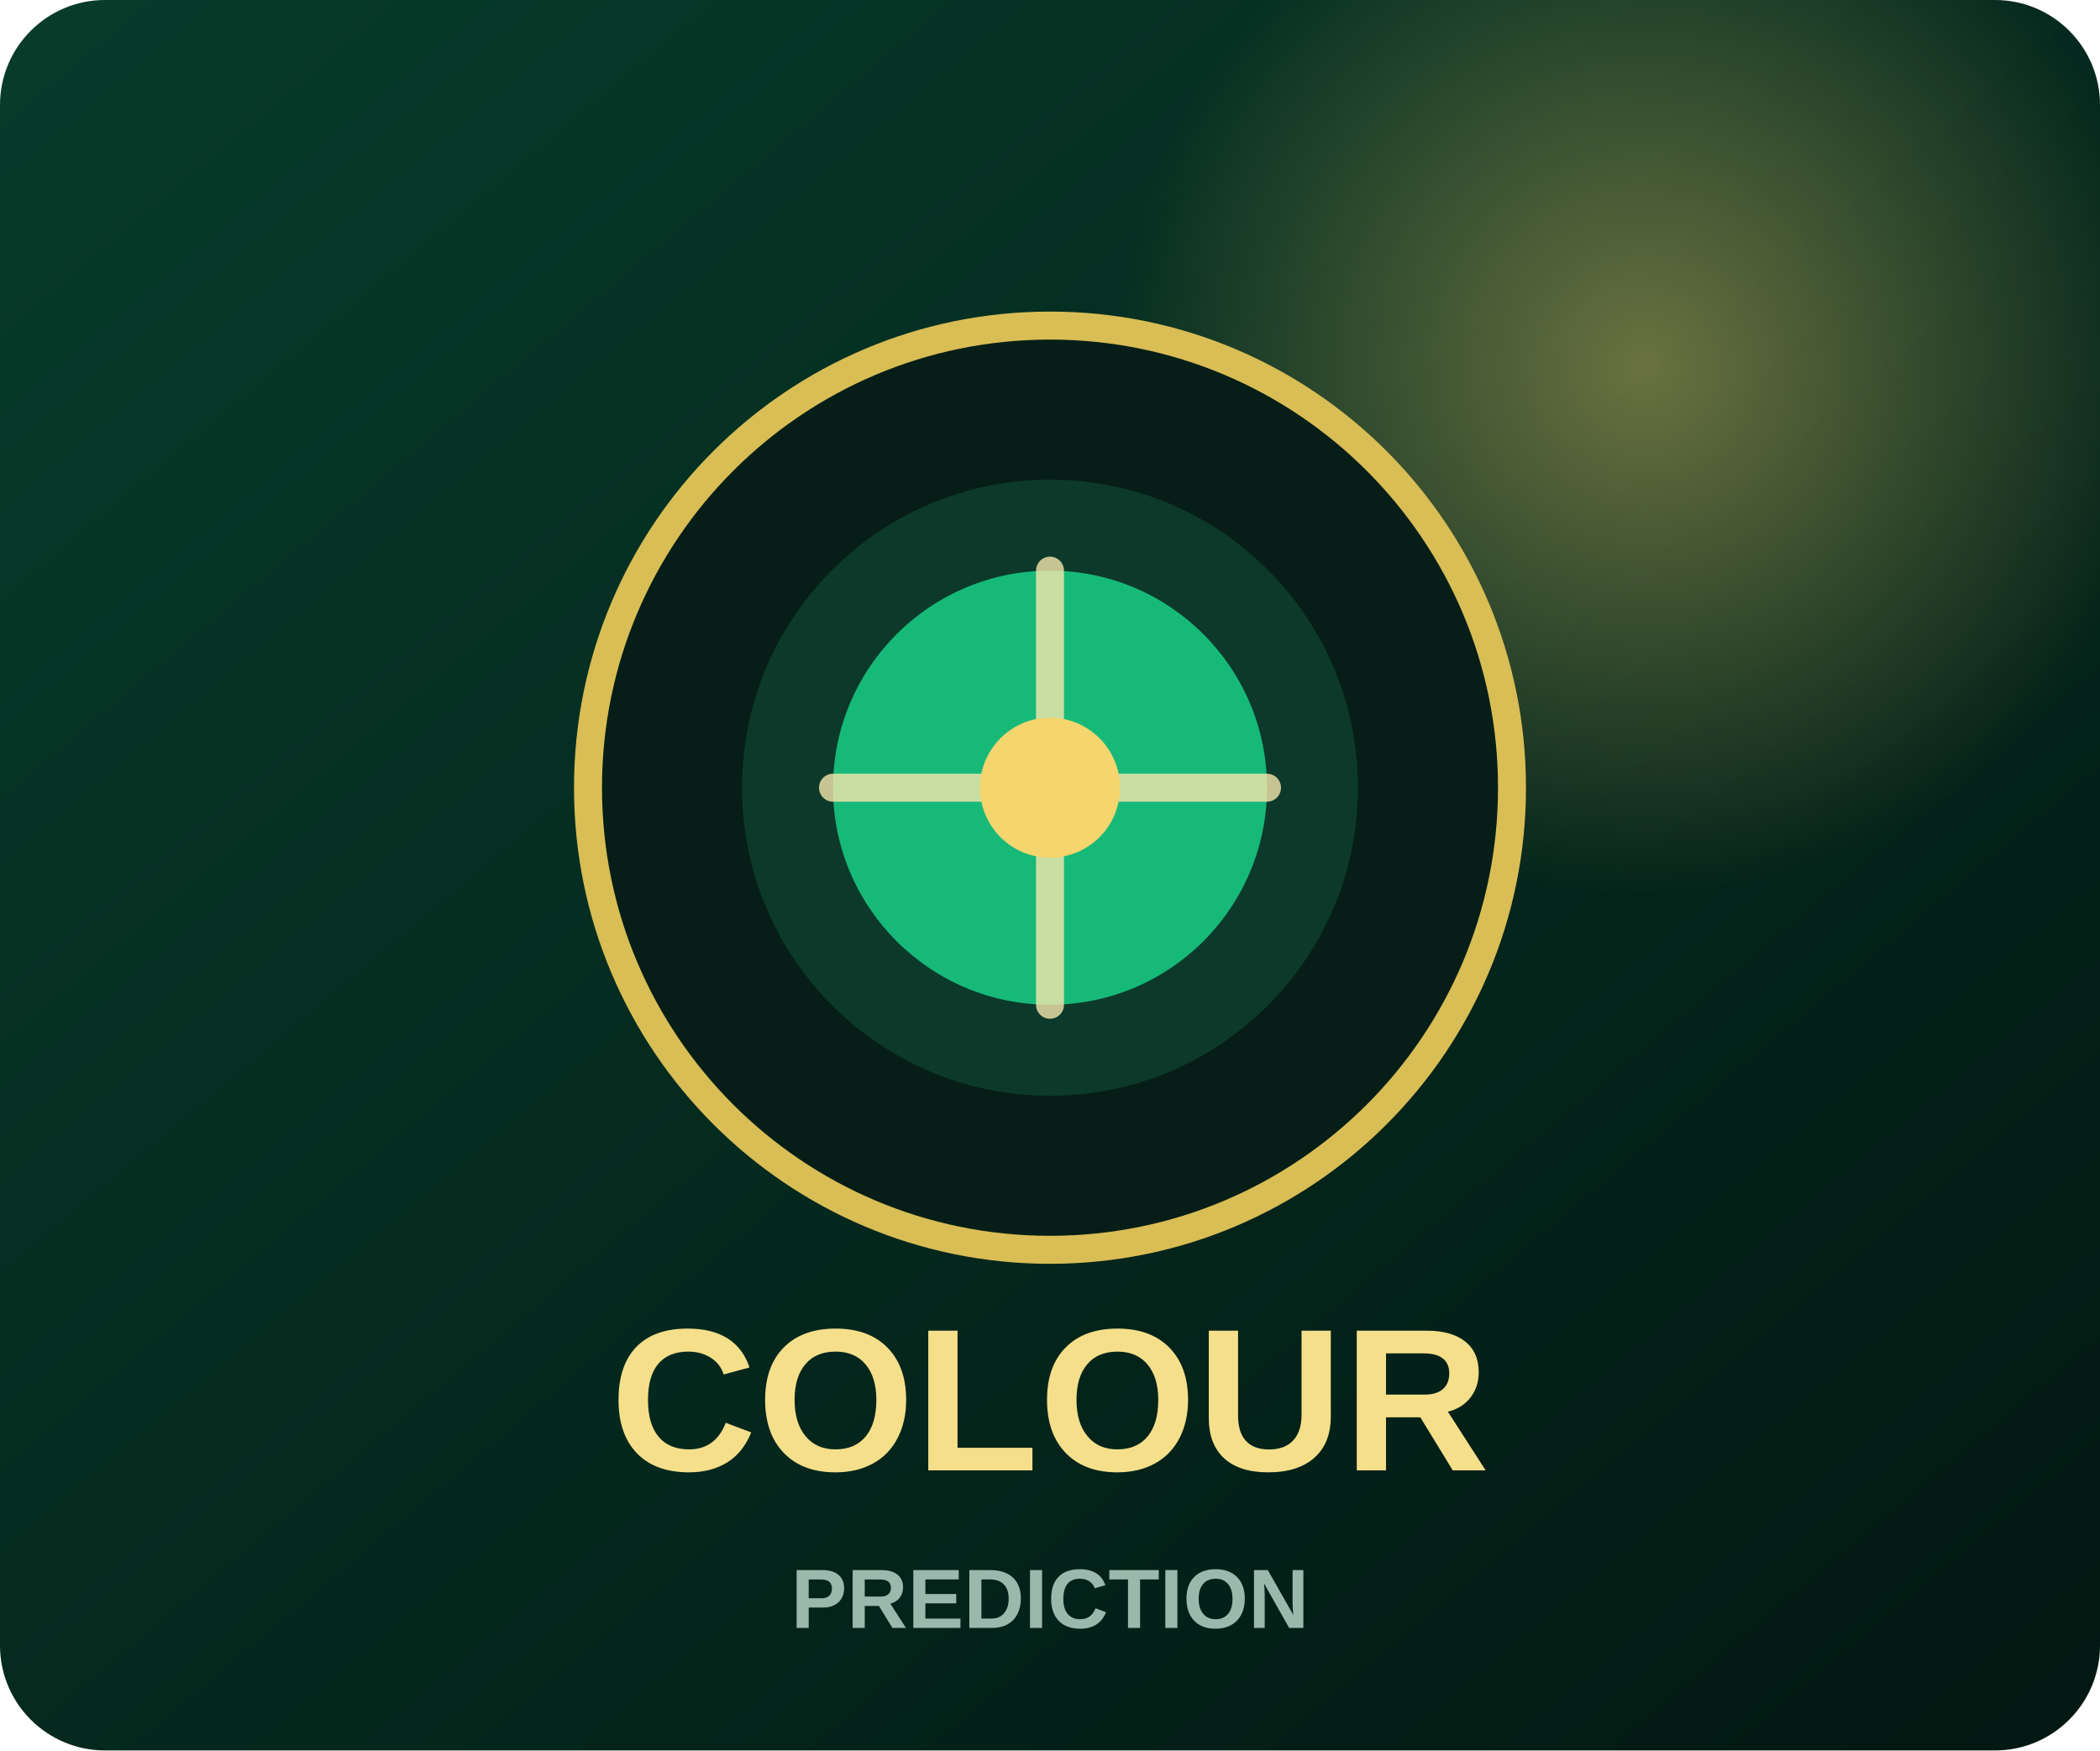
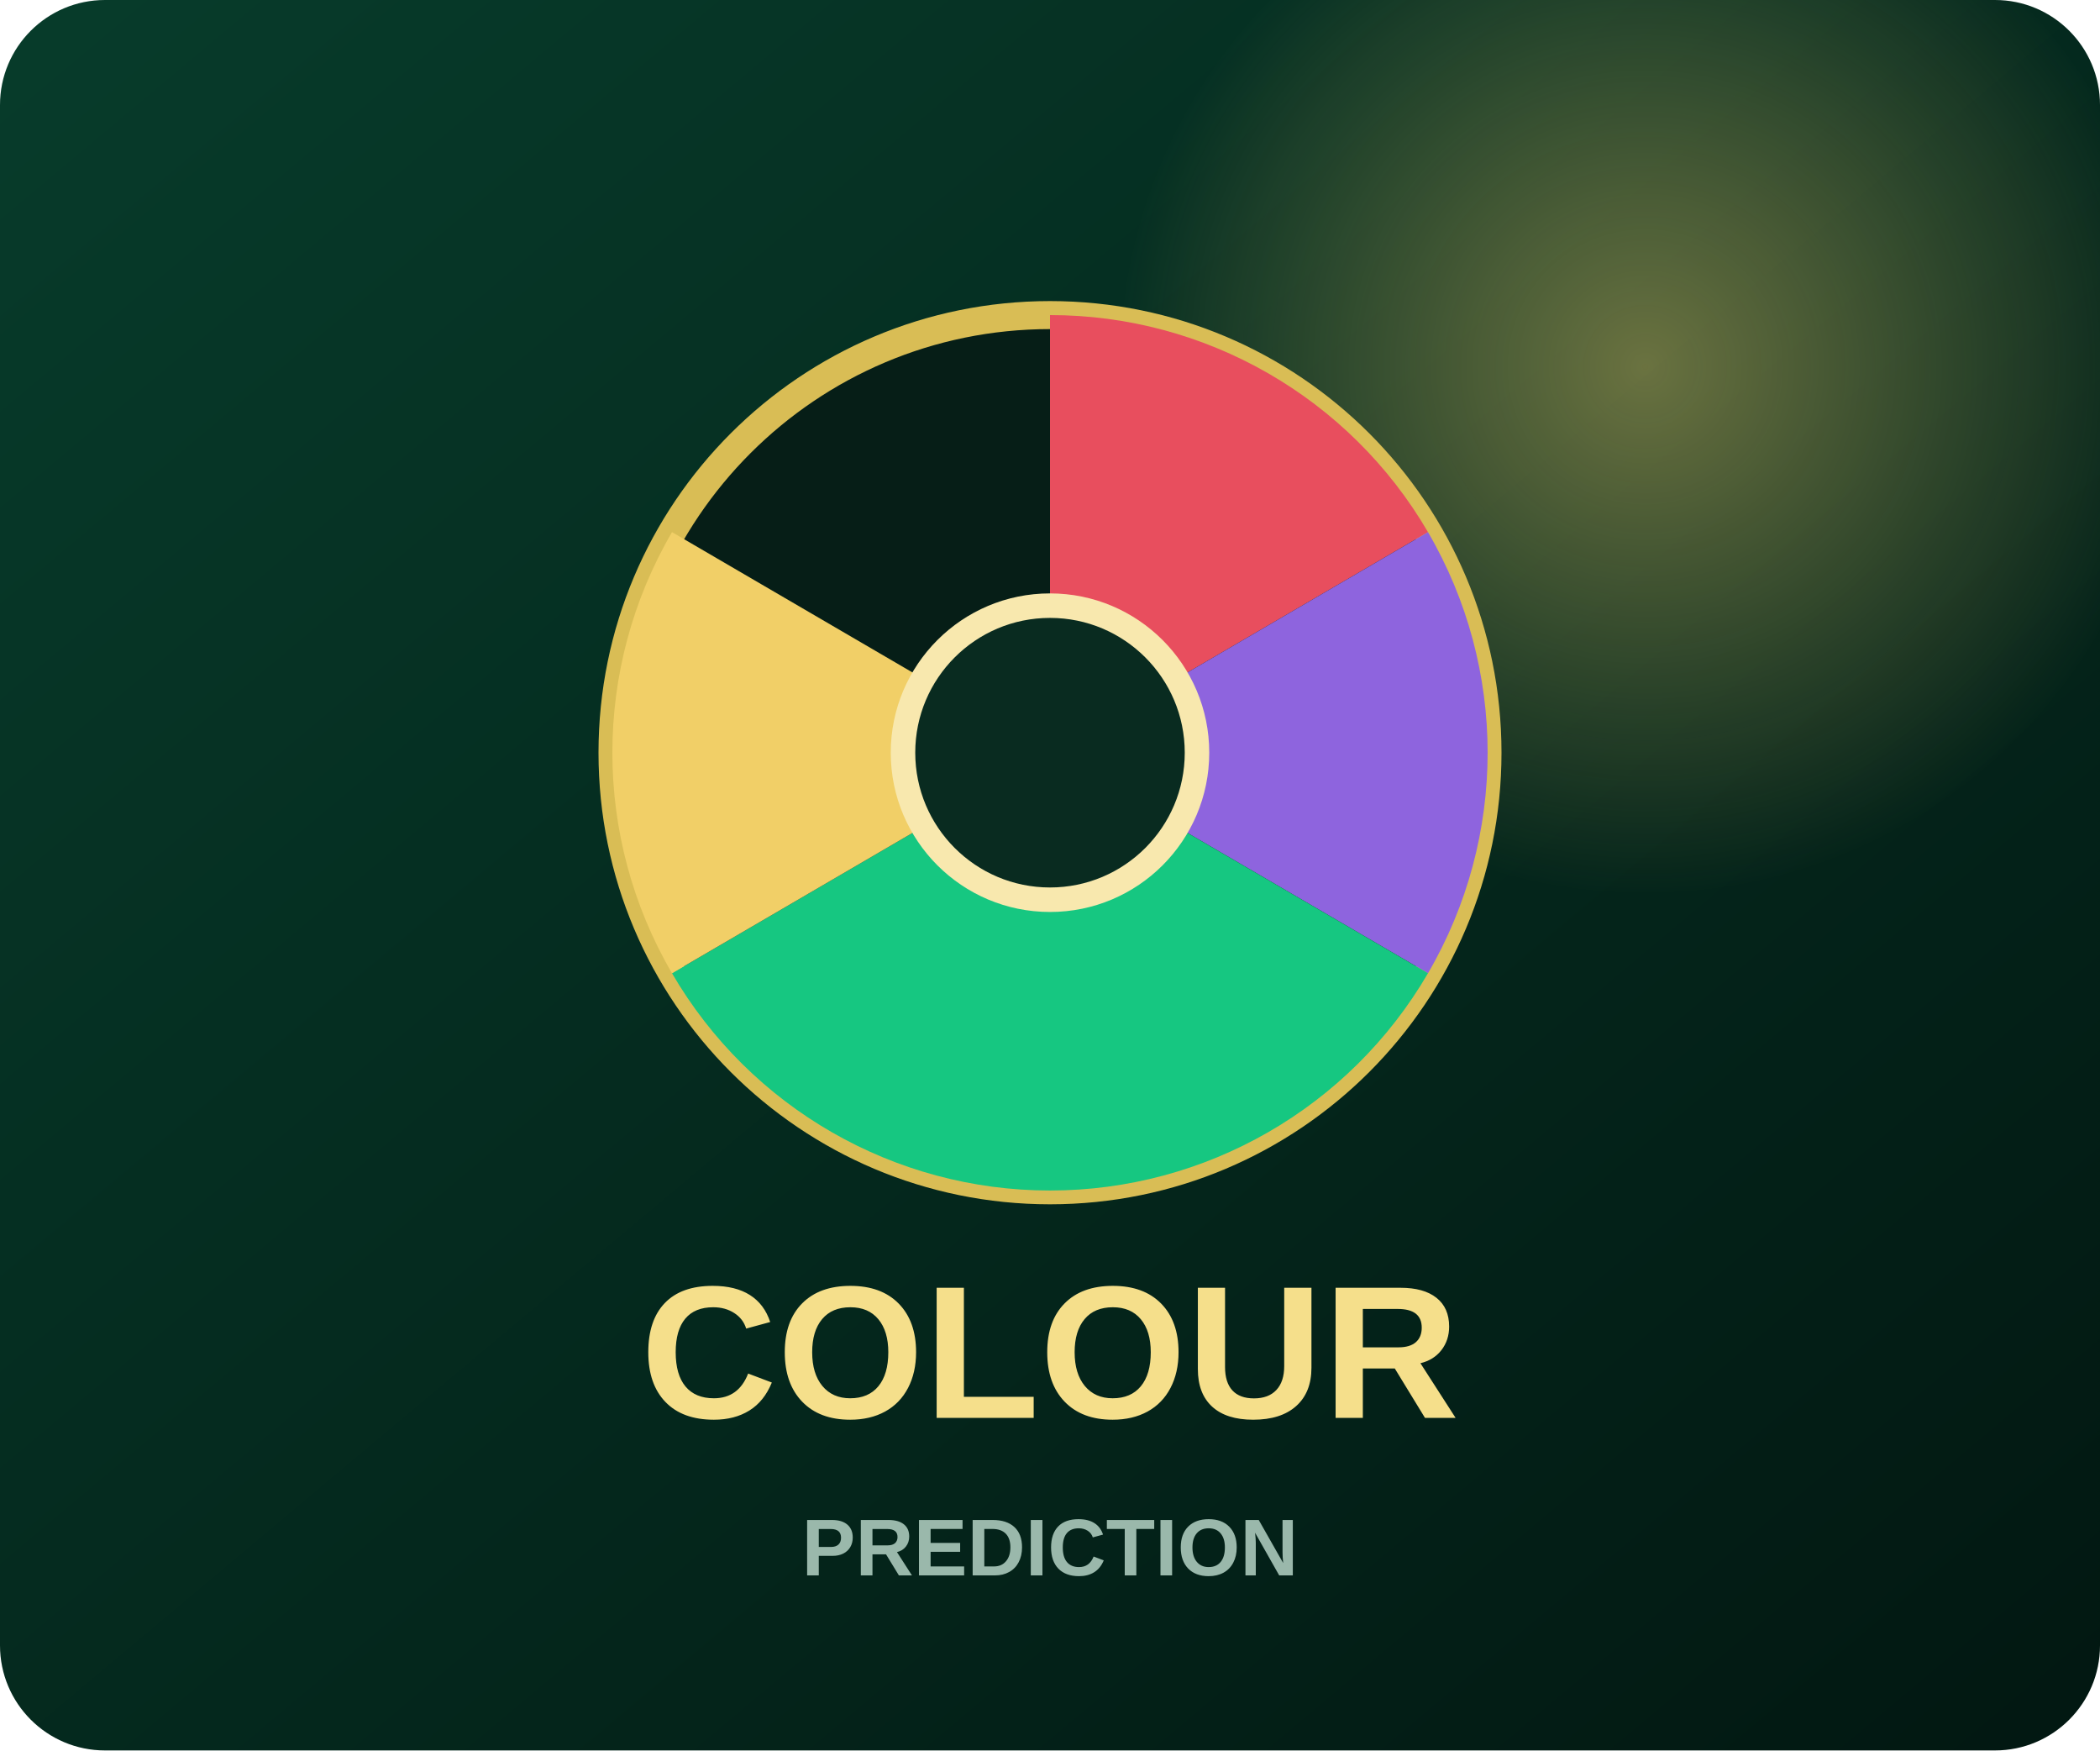
<svg xmlns="http://www.w3.org/2000/svg" viewBox="0 0 600 500">
  <defs>
-     <linearGradient id="bg" x1="0" y1="0" x2="1" y2="1">
+     <linearGradient id="bg" x2="1" y2="1">
      <stop stop-color="#073c2b" />
      <stop offset="1" stop-color="#021711" />
    </linearGradient>
-     <radialGradient id="glow">
+     <radialGradient id="gl">
      <stop stop-color="#f6d66f" stop-opacity=".42" />
      <stop offset="1" stop-color="#f6d66f" stop-opacity="0" />
    </radialGradient>
  </defs>
  <rect width="600" height="500" rx="30" fill="url(#bg)" />
-   <circle cx="470" cy="105" r="150" fill="url(#glow)" />
-   <circle cx="300" cy="225" r="132" fill="#061e17" stroke="#d9bd55" stroke-width="8" />
-   <circle cx="300" cy="225" r="88" fill="#0c392a" />
-   <circle cx="300" cy="225" r="62" fill="#17b979" />
-   <path d="M300 163v124M238 225h124" stroke="#f5e7ad" stroke-width="8" stroke-linecap="round" opacity=".8" />
-   <circle cx="300" cy="225" r="20" fill="#f5d56d" />
-   <text x="300" y="420" text-anchor="middle" fill="#f5df8b" font-family="Arial,sans-serif" font-size="58" font-weight="900">COLOUR</text>
-   <text x="300" y="465" text-anchor="middle" fill="#9ab8ab" font-family="Arial,sans-serif" font-size="24" font-weight="700">PREDICTION</text>
+   <circle cx="470" cy="105" r="150" fill="url(#gl)" />
+   <circle cx="300" cy="215" r="125" fill="#061e17" stroke="#d9bd55" stroke-width="8" />
+   <path d="M300 90a125 125 0 0 1 108 62l-108 63Z" fill="#e84e5e" />
+   <path d="M408 152a125 125 0 0 1 0 126L300 215Z" fill="#8e64de" />
+   <path d="M408 278a125 125 0 0 1-216 0l108-63Z" fill="#16c781" />
+   <path d="M192 278a125 125 0 0 1 0-126l108 63Z" fill="#f1cf67" />
+   <circle cx="300" cy="215" r="42" fill="#092b20" stroke="#f8e8ae" stroke-width="7" />
+   <text x="300" y="405" text-anchor="middle" fill="#f5df8b" font-family="Arial,sans-serif" font-size="54" font-weight="900">COLOUR</text>
+   <text x="300" y="450" text-anchor="middle" fill="#9ab8ab" font-family="Arial,sans-serif" font-size="23" font-weight="700">PREDICTION</text>
</svg>
